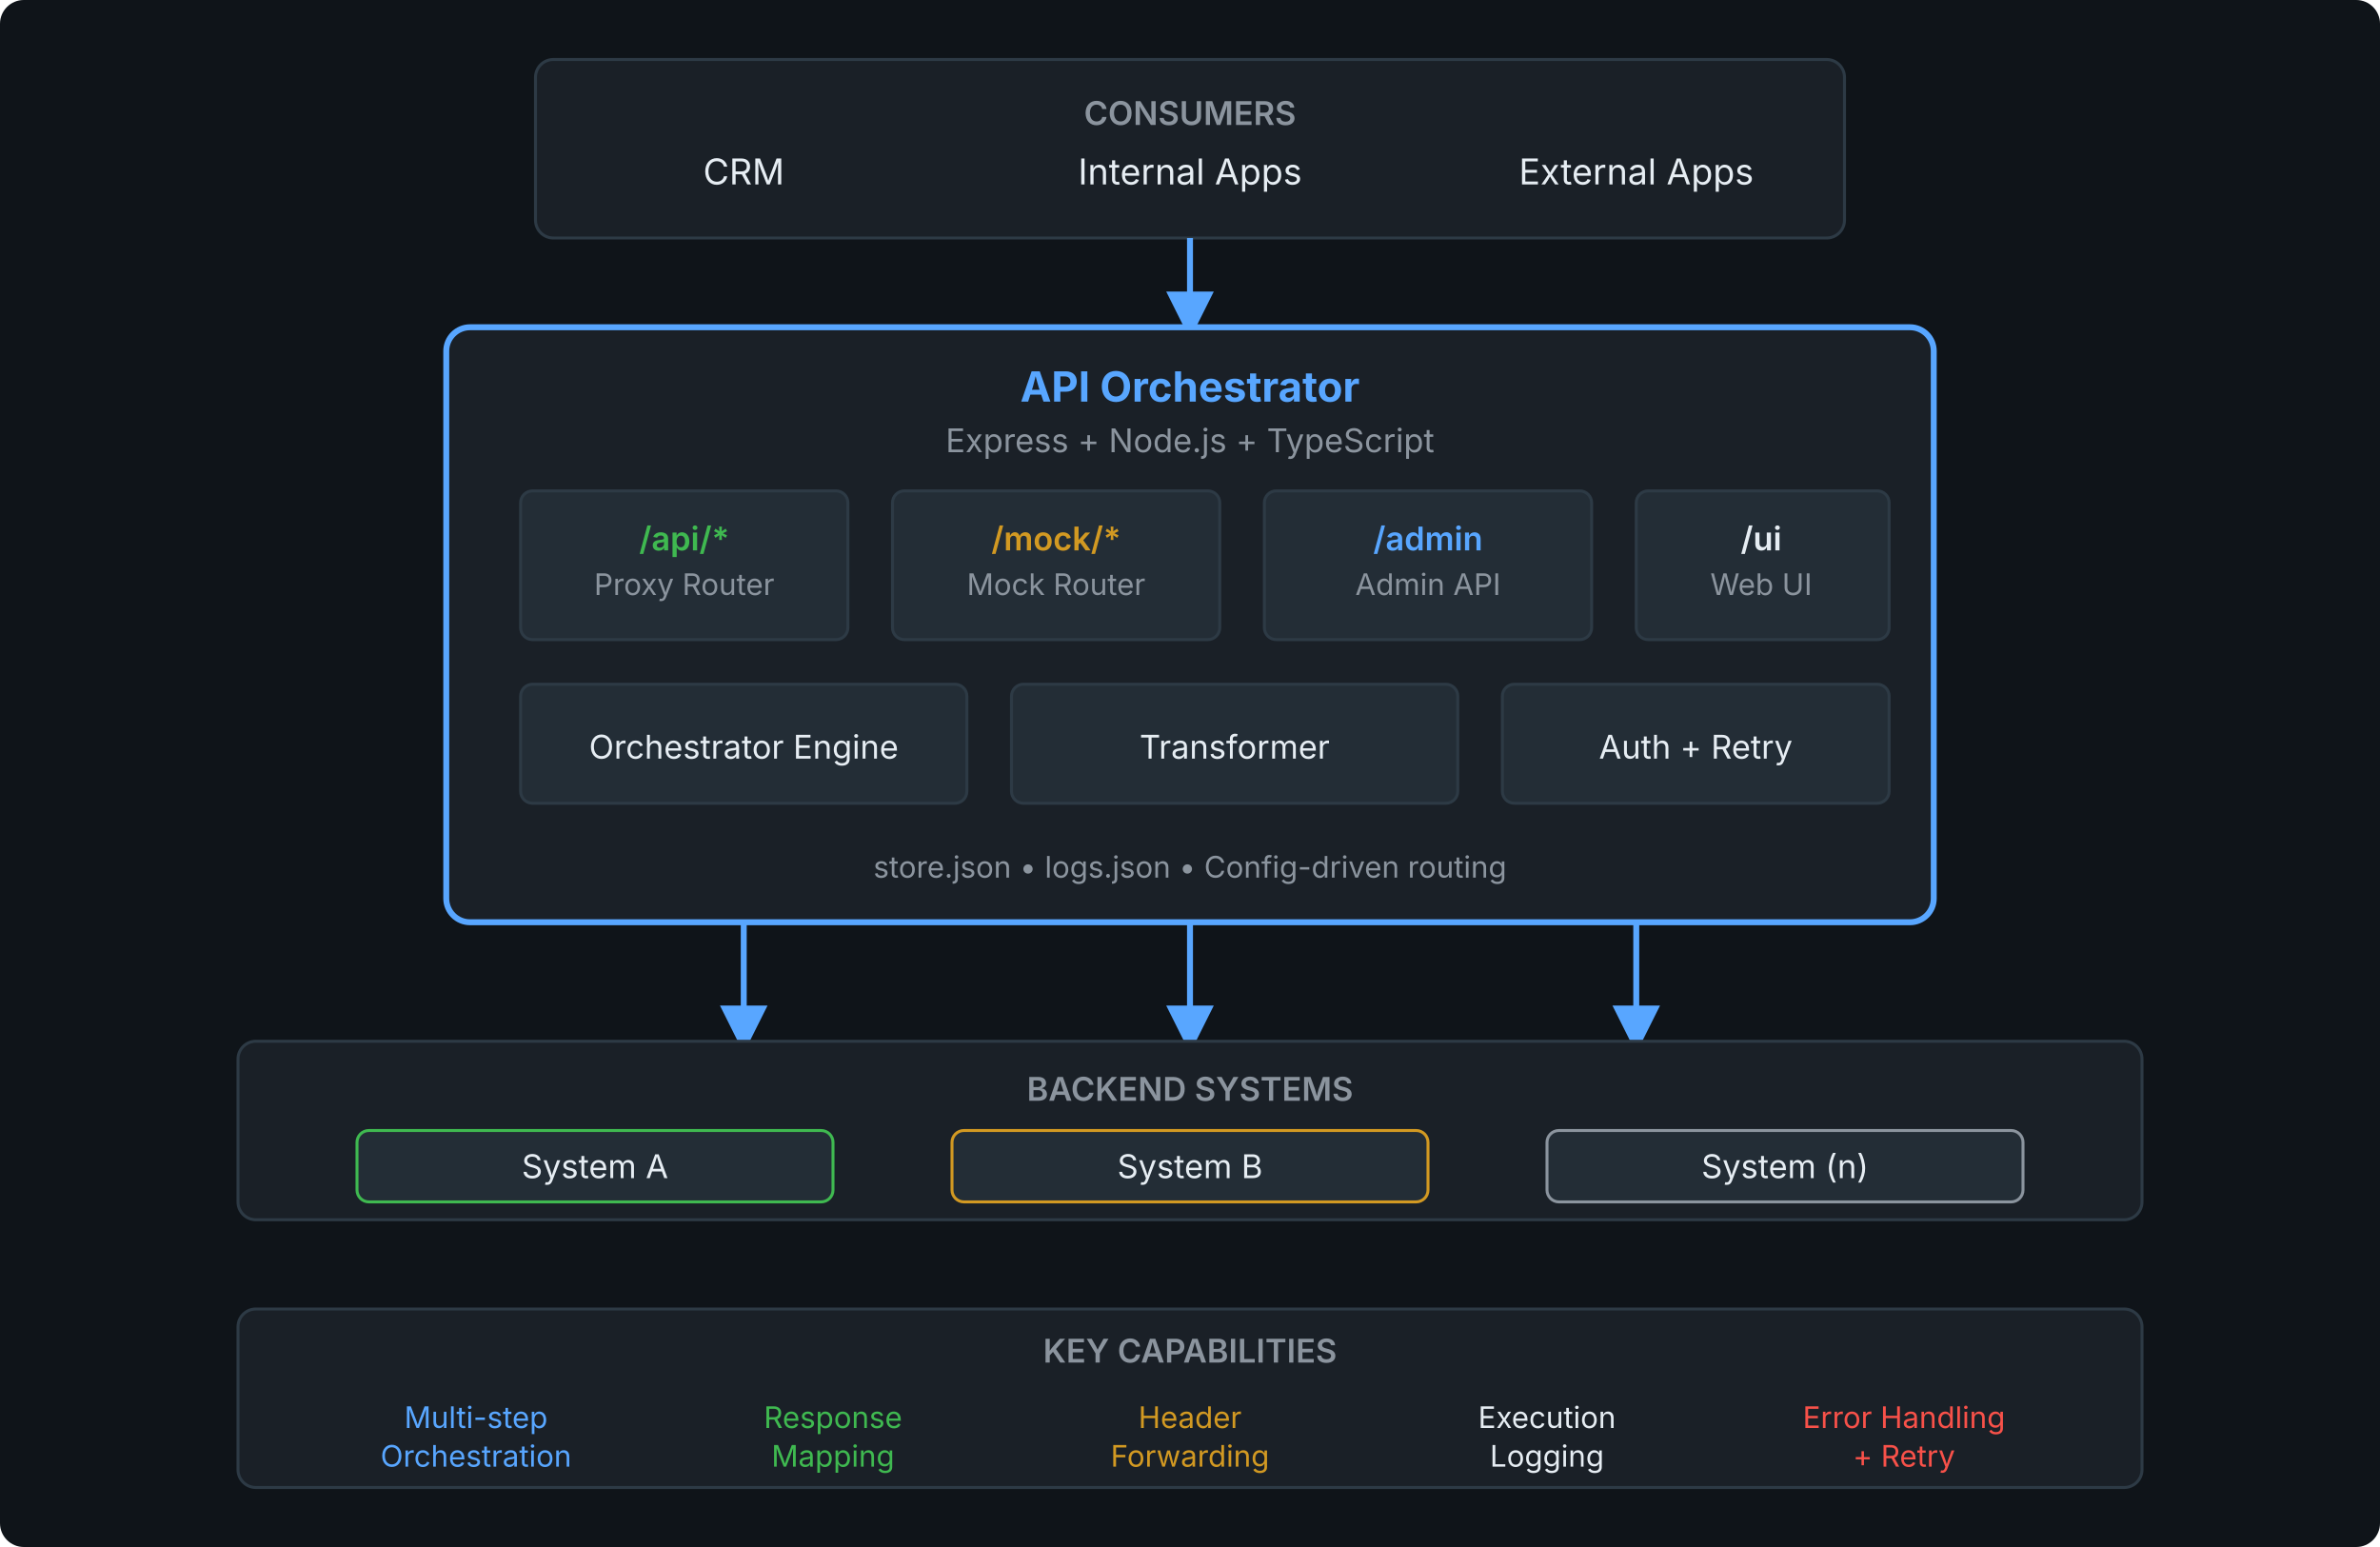
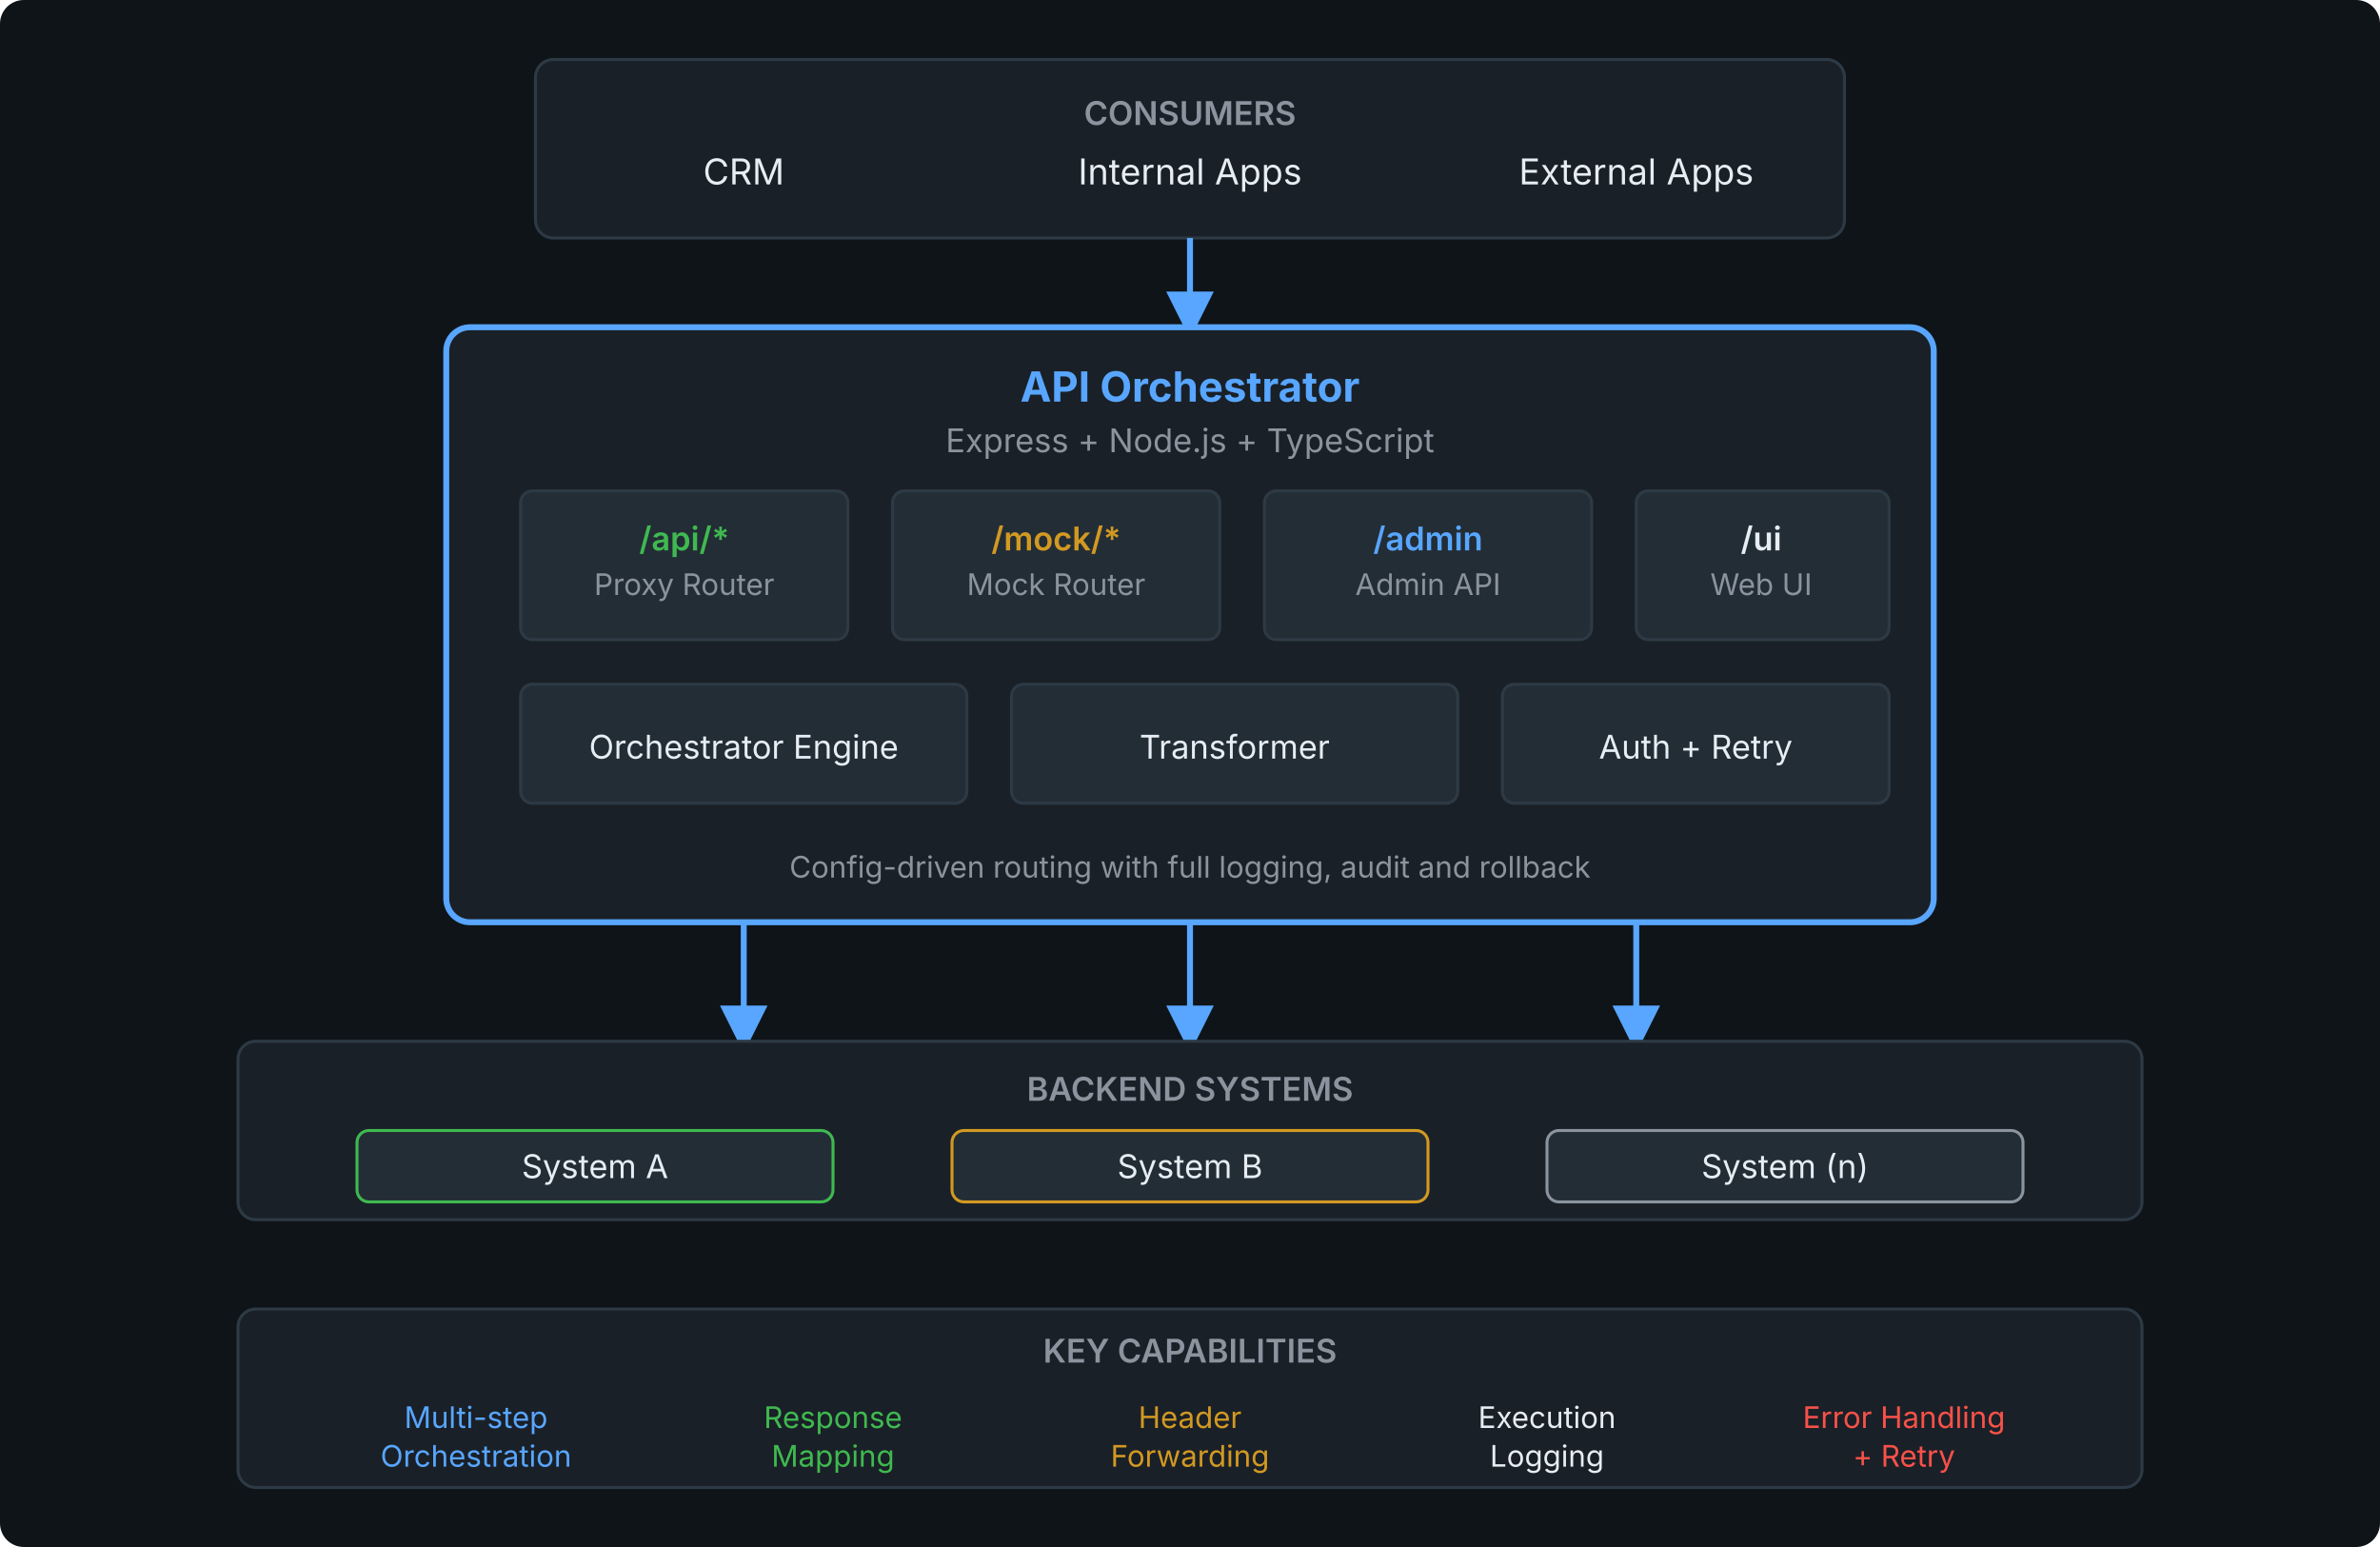
<svg xmlns="http://www.w3.org/2000/svg" viewBox="0 0 800 520" font-family="-apple-system, BlinkMacSystemFont, 'Segoe UI', sans-serif" font-size="13">
  <rect width="800" height="520" fill="#0f1419" rx="8" />
  <rect x="180" y="20" width="440" height="60" fill="#1a2027" stroke="#2d3a45" rx="6" />
  <text x="400" y="42" text-anchor="middle" fill="#8b949e" font-size="11" font-weight="600">CONSUMERS</text>
  <text x="250" y="62" text-anchor="middle" fill="#e6edf3" font-size="12">CRM</text>
  <text x="400" y="62" text-anchor="middle" fill="#e6edf3" font-size="12">Internal Apps</text>
  <text x="550" y="62" text-anchor="middle" fill="#e6edf3" font-size="12">External Apps</text>
  <path d="M400 80 L400 110" stroke="#58a6ff" stroke-width="2" marker-end="url(#arrow)" />
  <rect x="150" y="110" width="500" height="200" fill="#1a2027" stroke="#58a6ff" stroke-width="2" rx="8" />
  <text x="400" y="135" text-anchor="middle" fill="#58a6ff" font-size="14" font-weight="700">API Orchestrator</text>
  <text x="400" y="152" text-anchor="middle" fill="#8b949e" font-size="11">Express + Node.js + TypeScript</text>
  <rect x="175" y="165" width="110" height="50" fill="#232d36" stroke="#2d3a45" rx="4" />
  <text x="230" y="185" text-anchor="middle" fill="#3fb950" font-size="11" font-weight="600">/api/*</text>
  <text x="230" y="200" text-anchor="middle" fill="#8b949e" font-size="10">Proxy Router</text>
  <rect x="300" y="165" width="110" height="50" fill="#232d36" stroke="#2d3a45" rx="4" />
  <text x="355" y="185" text-anchor="middle" fill="#d29922" font-size="11" font-weight="600">/mock/*</text>
  <text x="355" y="200" text-anchor="middle" fill="#8b949e" font-size="10">Mock Router</text>
  <rect x="425" y="165" width="110" height="50" fill="#232d36" stroke="#2d3a45" rx="4" />
  <text x="480" y="185" text-anchor="middle" fill="#58a6ff" font-size="11" font-weight="600">/admin</text>
  <text x="480" y="200" text-anchor="middle" fill="#8b949e" font-size="10">Admin API</text>
  <rect x="550" y="165" width="85" height="50" fill="#232d36" stroke="#2d3a45" rx="4" />
  <text x="592" y="185" text-anchor="middle" fill="#e6edf3" font-size="11" font-weight="600">/ui</text>
  <text x="592" y="200" text-anchor="middle" fill="#8b949e" font-size="10">Web UI</text>
  <rect x="175" y="230" width="150" height="40" fill="#232d36" stroke="#2d3a45" rx="4" />
  <text x="250" y="255" text-anchor="middle" fill="#e6edf3" font-size="11">Orchestrator Engine</text>
  <rect x="340" y="230" width="150" height="40" fill="#232d36" stroke="#2d3a45" rx="4" />
  <text x="415" y="255" text-anchor="middle" fill="#e6edf3" font-size="11">Transformer</text>
  <rect x="505" y="230" width="130" height="40" fill="#232d36" stroke="#2d3a45" rx="4" />
  <text x="570" y="255" text-anchor="middle" fill="#e6edf3" font-size="11">Auth + Retry</text>
  <rect x="175" y="280" width="460" height="20" fill="none" stroke="none" />
-   <text x="400" y="295" text-anchor="middle" fill="#8b949e" font-size="10">store.json • logs.json • Config-driven routing</text>
+   <text x="400" y="295" text-anchor="middle" fill="#8b949e" font-size="10">Config-driven routing with full logging, audit and rollback</text>
  <path d="M250 310 L250 350" stroke="#58a6ff" stroke-width="2" marker-end="url(#arrow)" />
  <path d="M400 310 L400 350" stroke="#58a6ff" stroke-width="2" marker-end="url(#arrow)" />
  <path d="M550 310 L550 350" stroke="#58a6ff" stroke-width="2" marker-end="url(#arrow)" />
  <rect x="80" y="350" width="640" height="60" fill="#1a2027" stroke="#2d3a45" rx="6" />
  <text x="400" y="370" text-anchor="middle" fill="#8b949e" font-size="11" font-weight="600">BACKEND SYSTEMS</text>
  <rect x="120" y="380" width="160" height="24" fill="#232d36" stroke="#3fb950" rx="4" />
  <text x="200" y="396" text-anchor="middle" fill="#e6edf3" font-size="11">System A</text>
  <rect x="320" y="380" width="160" height="24" fill="#232d36" stroke="#d29922" rx="4" />
  <text x="400" y="396" text-anchor="middle" fill="#e6edf3" font-size="11">System B</text>
  <rect x="520" y="380" width="160" height="24" fill="#232d36" stroke="#8b949e" rx="4" />
  <text x="600" y="396" text-anchor="middle" fill="#e6edf3" font-size="11">System (n)</text>
  <rect x="80" y="440" width="640" height="60" fill="#1a2027" stroke="#2d3a45" rx="6" />
  <text x="400" y="458" text-anchor="middle" fill="#8b949e" font-size="11" font-weight="600">KEY CAPABILITIES</text>
  <text x="160" y="480" text-anchor="middle" fill="#58a6ff" font-size="10">Multi-step</text>
  <text x="160" y="493" text-anchor="middle" fill="#58a6ff" font-size="10">Orchestration</text>
  <text x="280" y="480" text-anchor="middle" fill="#3fb950" font-size="10">Response</text>
  <text x="280" y="493" text-anchor="middle" fill="#3fb950" font-size="10">Mapping</text>
  <text x="400" y="480" text-anchor="middle" fill="#d29922" font-size="10">Header</text>
  <text x="400" y="493" text-anchor="middle" fill="#d29922" font-size="10">Forwarding</text>
  <text x="520" y="480" text-anchor="middle" fill="#e6edf3" font-size="10">Execution</text>
  <text x="520" y="493" text-anchor="middle" fill="#e6edf3" font-size="10">Logging</text>
  <text x="640" y="480" text-anchor="middle" fill="#f85149" font-size="10">Error Handling</text>
  <text x="640" y="493" text-anchor="middle" fill="#f85149" font-size="10">+ Retry</text>
  <defs>
    <marker id="arrow" markerWidth="8" markerHeight="8" refX="6" refY="4" orient="auto">
      <path d="M0,0 L8,4 L0,8 Z" fill="#58a6ff" />
    </marker>
  </defs>
</svg>
